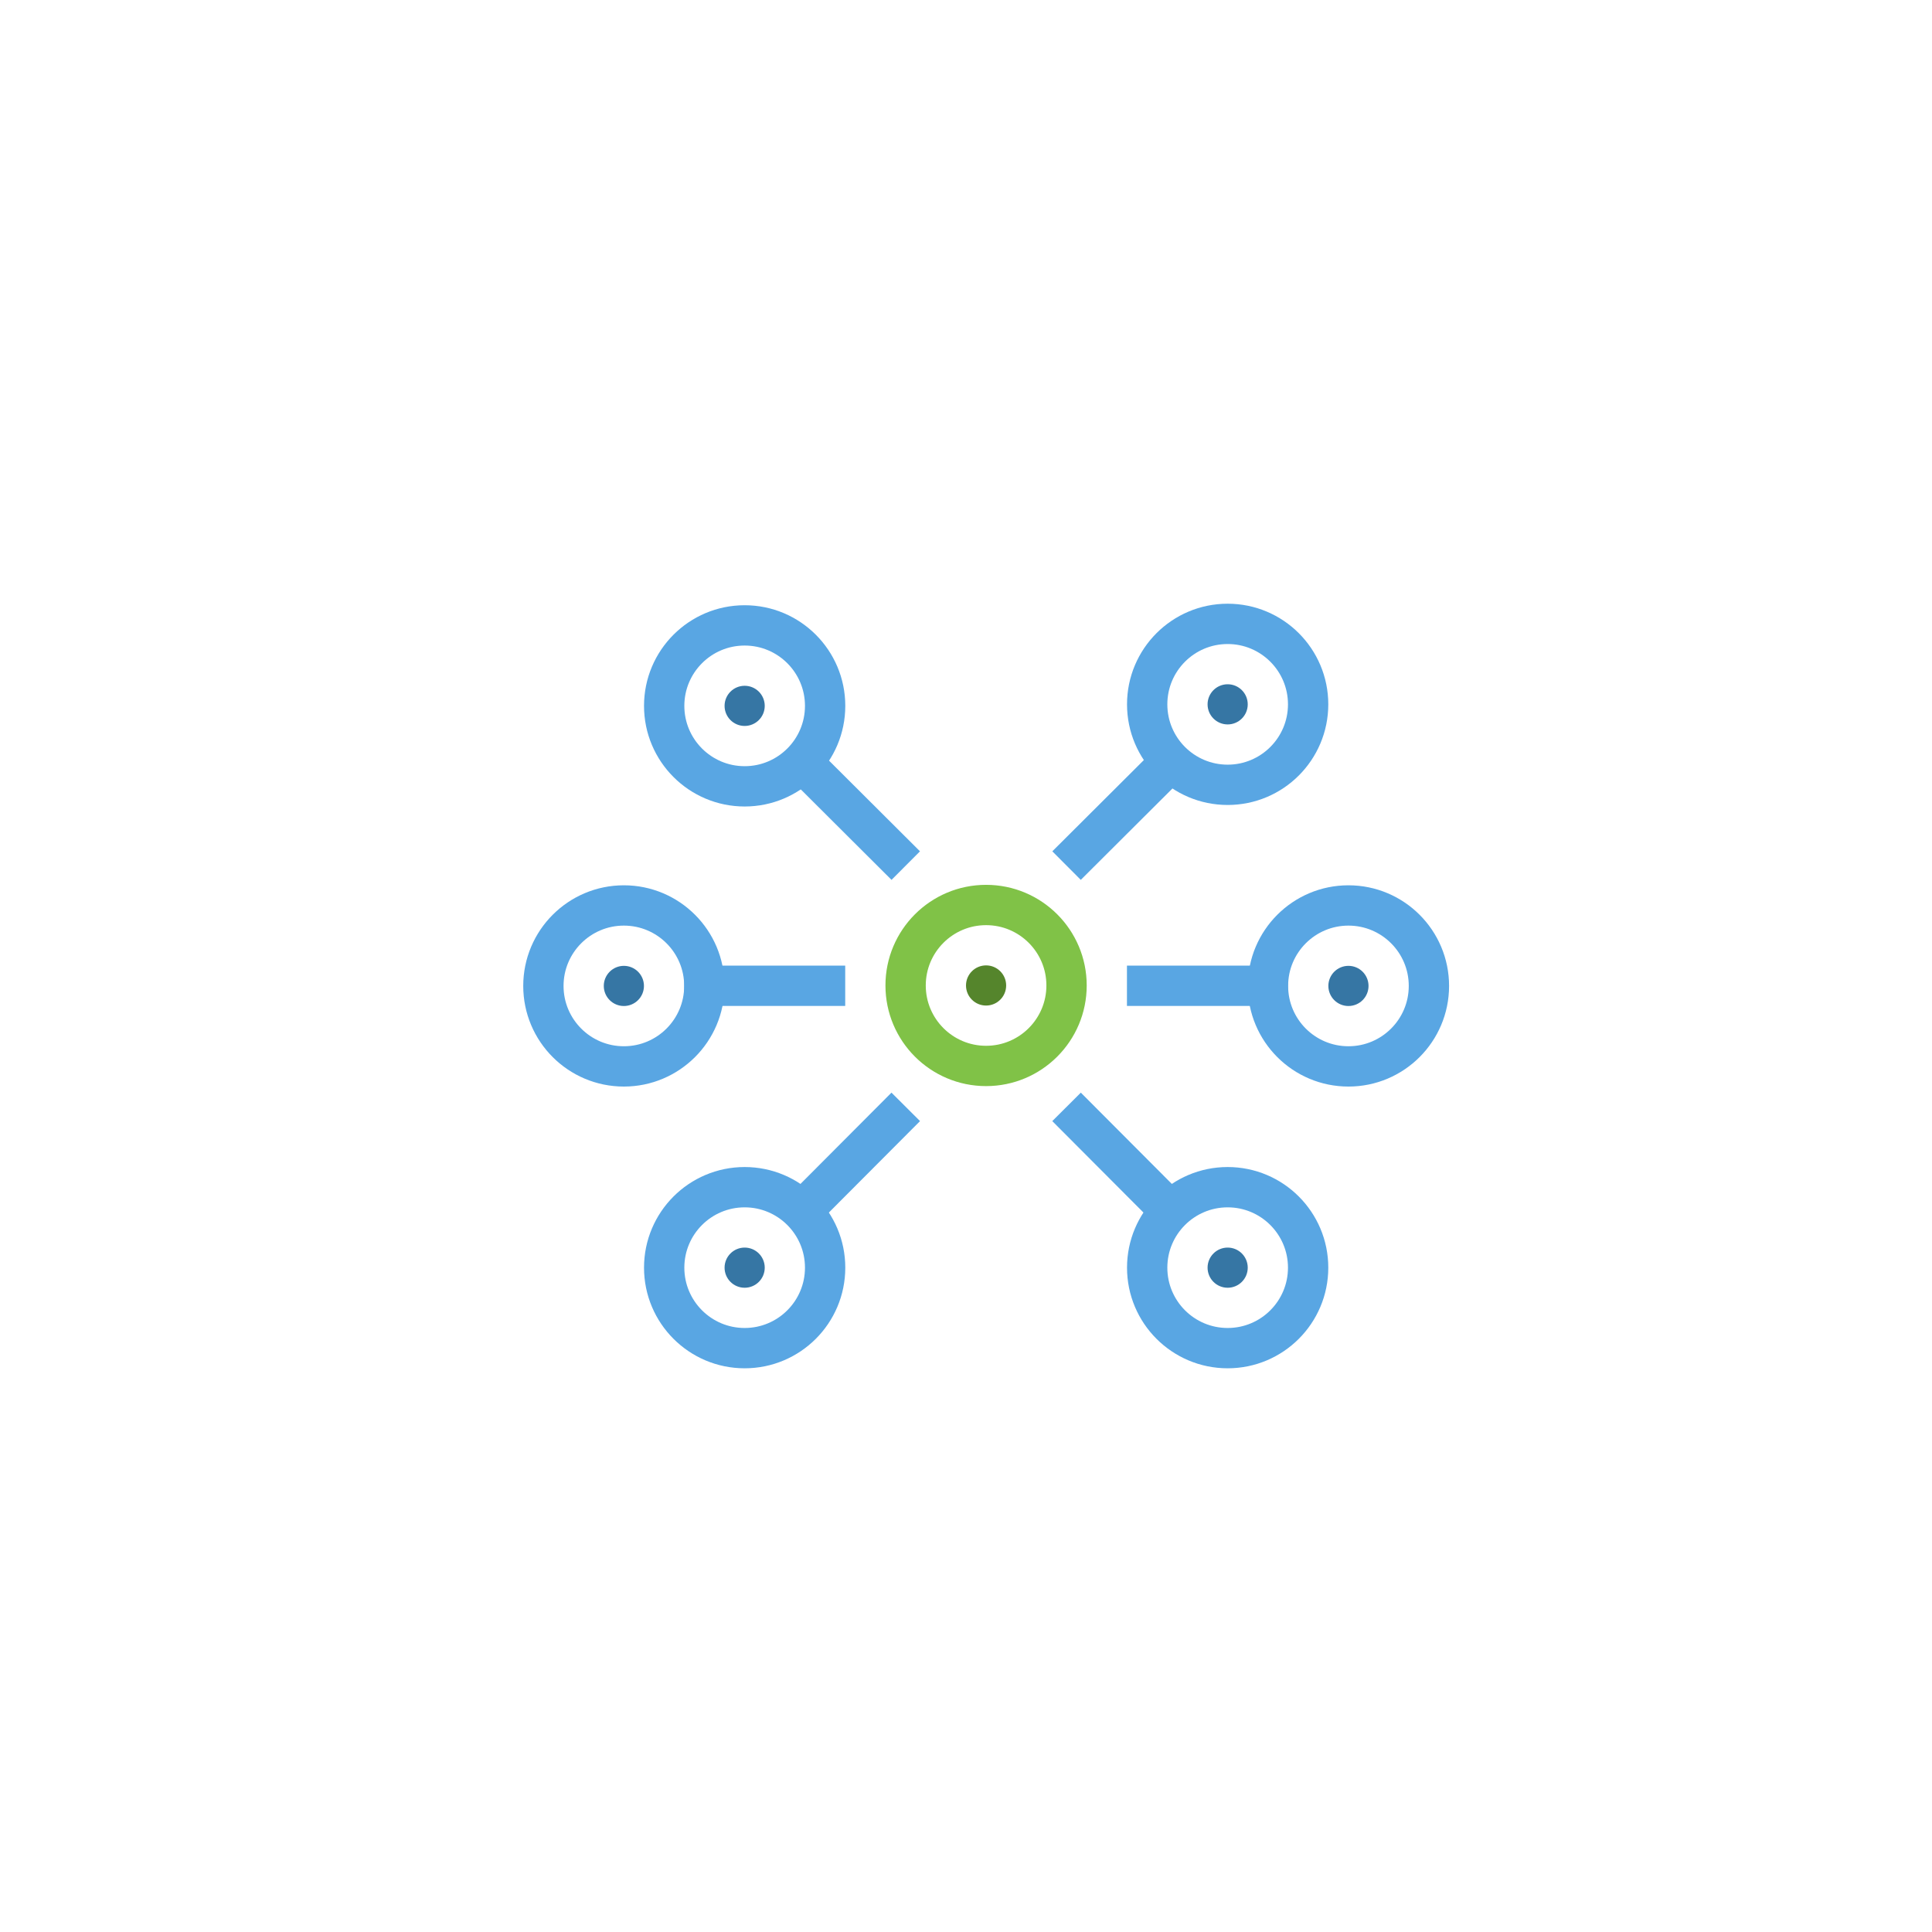
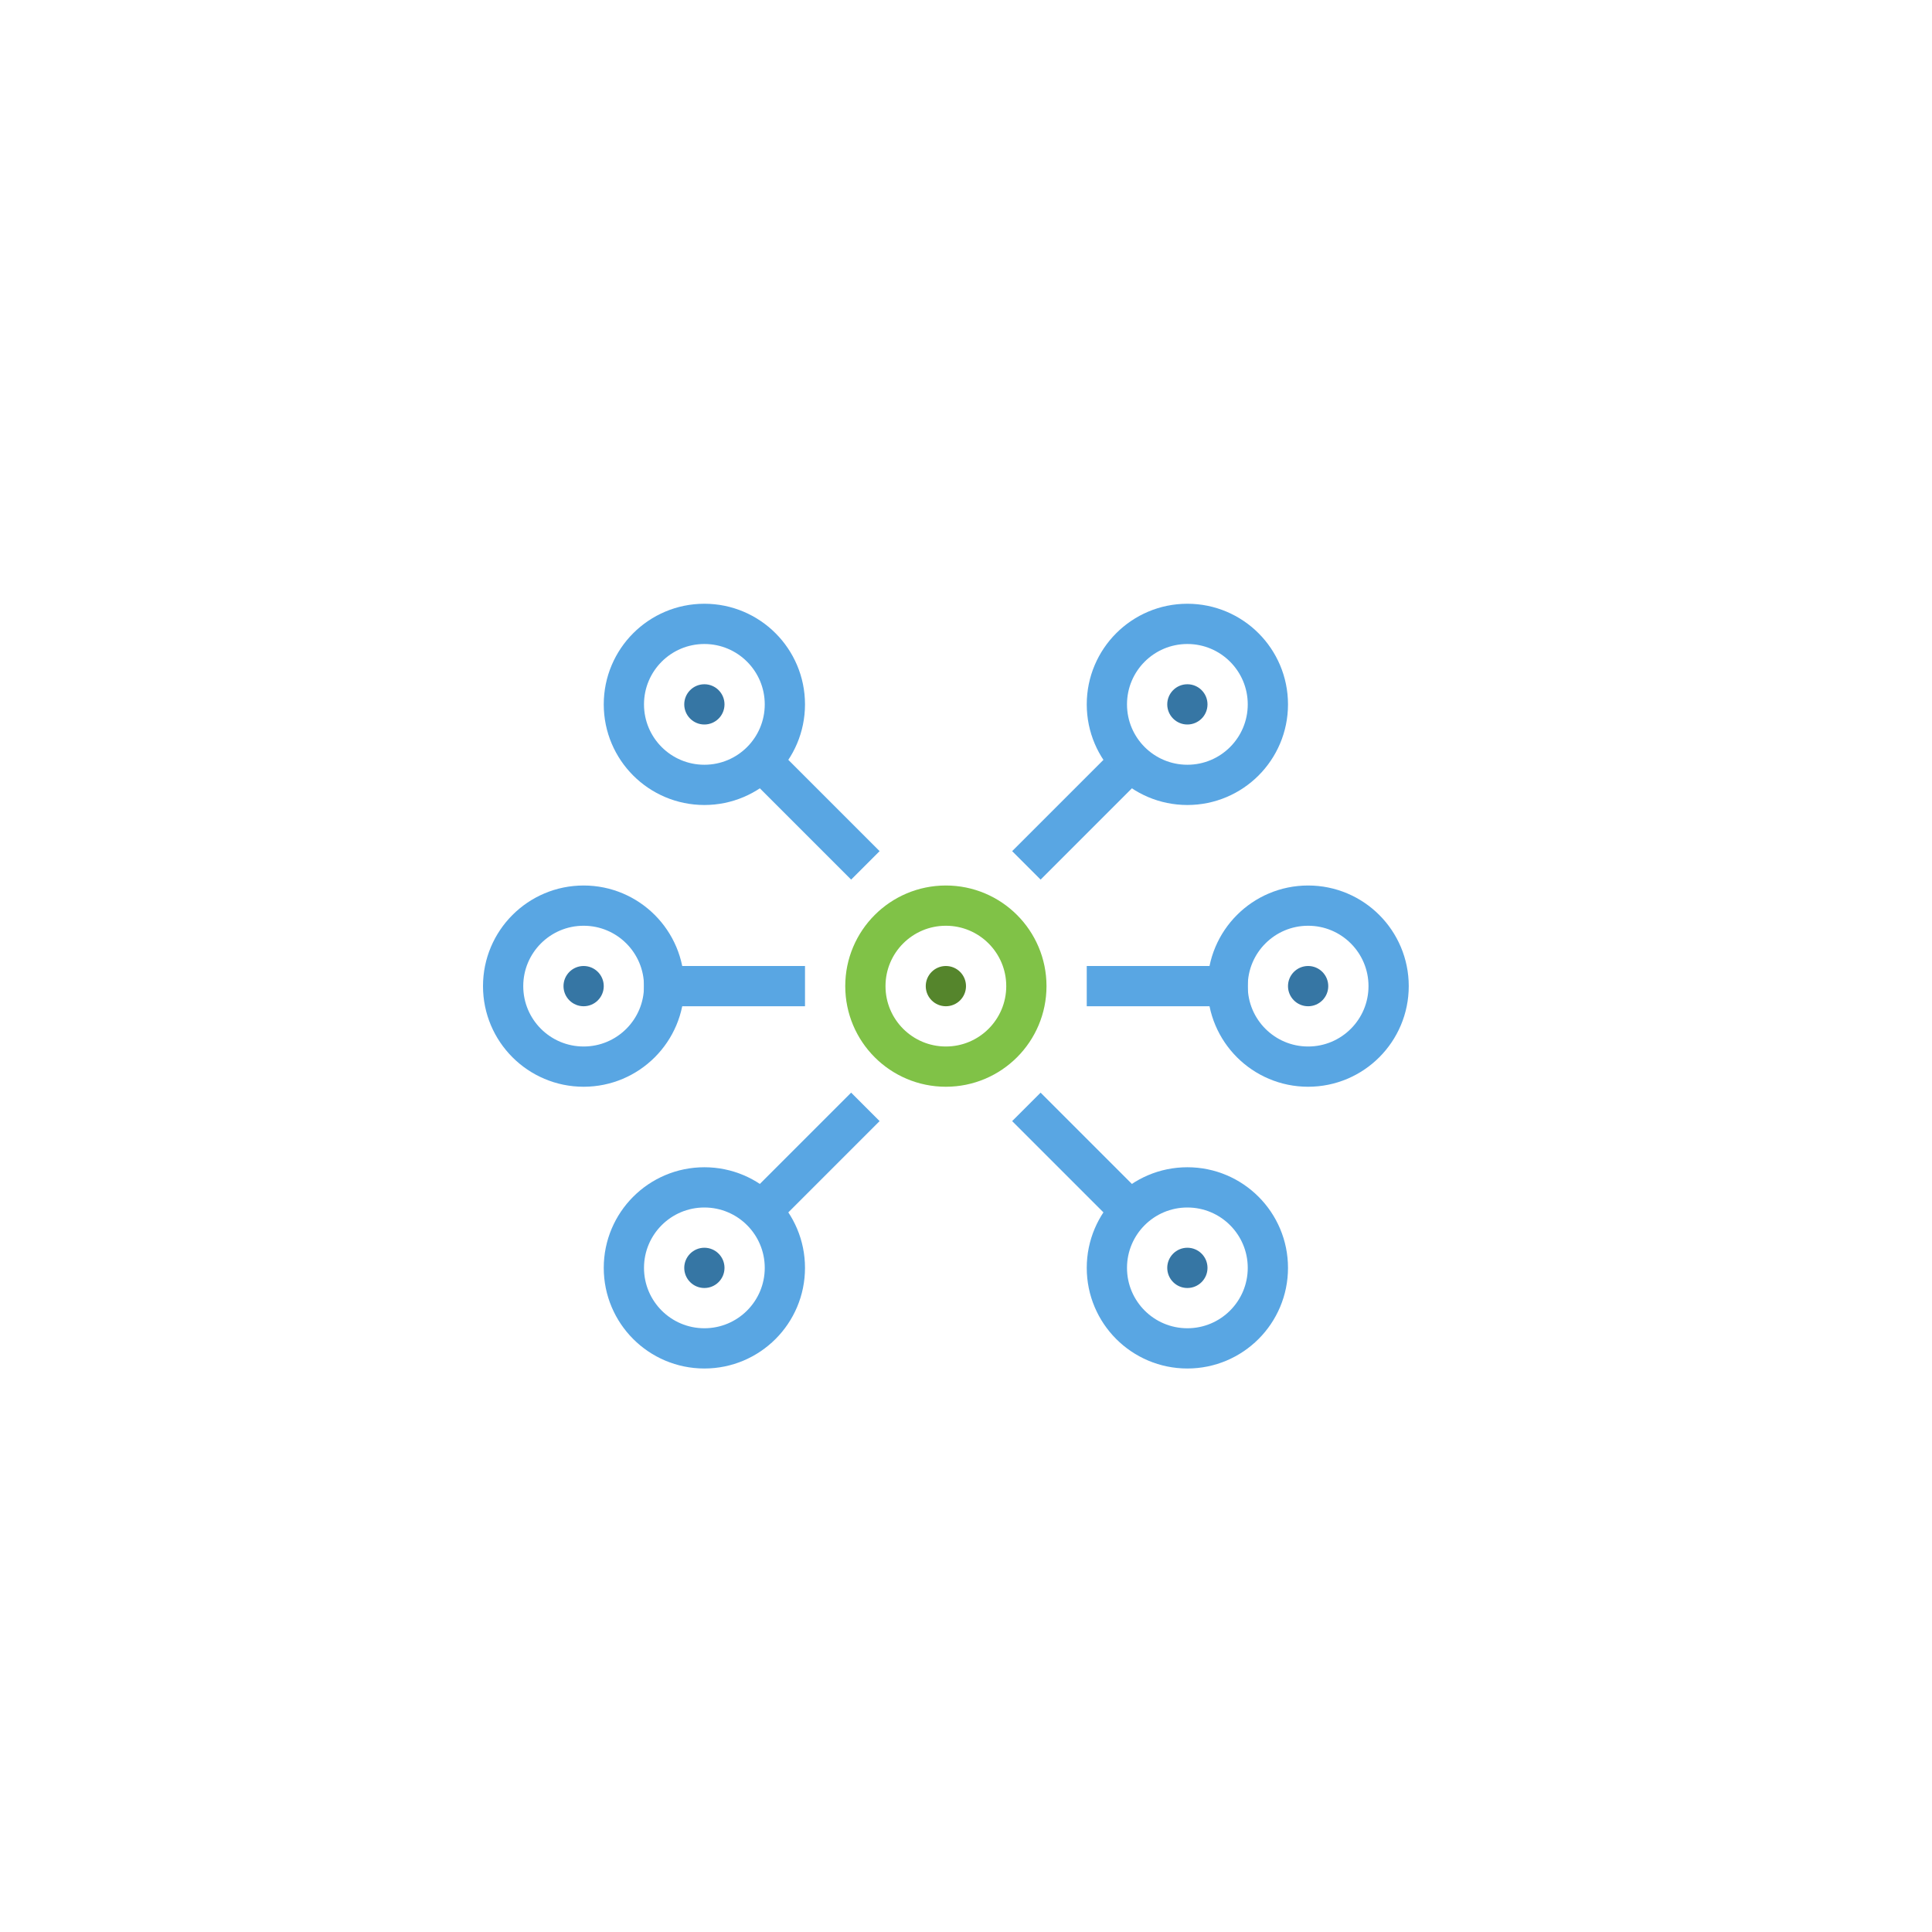
- <svg xmlns="http://www.w3.org/2000/svg" width="48" height="48" version="1.1" viewBox="0 0 12.7 12.7">
-   <ellipse cx="6.482" cy="6.478" rx=".529" ry=".529" style="fill:none;paint-order:normal;stroke-dashoffset:9;stroke-linecap:round;stroke-linejoin:round;stroke-width:.265;stroke:#80c247" />
-   <ellipse cx="6.482" cy="6.478" rx=".132" ry=".132" style="fill:#55852c;paint-order:normal;stroke-width:1" />
-   <circle cx="8.864" cy="6.481" r=".529" style="fill:none;paint-order:normal;stroke-dashoffset:9;stroke-linecap:round;stroke-linejoin:round;stroke-width:.265;stroke:#59a6e3" />
-   <circle cx="8.864" cy="6.481" r=".132" style="fill:#3676a4;paint-order:normal" />
-   <circle cx="4.101" cy="6.481" r=".529" style="fill:none;paint-order:normal;stroke-dashoffset:9;stroke-linecap:round;stroke-linejoin:round;stroke-width:.265;stroke:#59a6e3" />
-   <circle cx="4.101" cy="6.481" r=".132" style="fill:#3676a4;paint-order:normal" />
-   <path d="m4.498 6.48h1.058" style="fill:none;stroke-width:.265px;stroke:#59a6e3" />
-   <path d="m7.408 6.48h1.058" style="fill:none;stroke-width:.265px;stroke:#59a6e3" />
-   <circle transform="scale(1,-1)" cx="8.07" cy="-4.63" r=".529" style="fill:none;paint-order:normal;stroke-dashoffset:9;stroke-linecap:round;stroke-linejoin:round;stroke-width:.265;stroke:#59a6e3" />
-   <circle transform="scale(1,-1)" cx="8.07" cy="-4.63" r=".132" style="fill:#3676a4;paint-order:normal" />
-   <path d="m7.673 5.03-0.662 0.66" style="fill:none;stroke-width:.265px;stroke:#59a6e3" />
-   <circle transform="scale(-1)" cx="-4.895" cy="-4.64" r=".529" style="fill:none;paint-order:normal;stroke-dashoffset:9;stroke-linecap:round;stroke-linejoin:round;stroke-width:.265;stroke:#59a6e3" />
-   <circle transform="scale(-1)" cx="-4.895" cy="-4.64" r=".132" style="fill:#3676a4;paint-order:normal" />
-   <path d="m5.292 5.03 0.662 0.66" style="fill:none;stroke-width:.265px;stroke:#59a6e3" />
-   <circle transform="scale(-1,1)" cx="-4.895" cy="8.333" r=".529" style="fill:none;paint-order:normal;stroke-dashoffset:9;stroke-linecap:round;stroke-linejoin:round;stroke-width:.265;stroke:#59a6e3" />
-   <circle transform="scale(-1,1)" cx="-4.895" cy="8.333" r=".132" style="fill:#3676a4;paint-order:normal" />
-   <path d="m5.292 7.94 0.662-0.664" style="fill:none;stroke-width:.265px;stroke:#59a6e3" />
-   <circle cx="8.07" cy="8.333" r=".529" style="fill:none;paint-order:normal;stroke-dashoffset:9;stroke-linecap:round;stroke-linejoin:round;stroke-width:.265;stroke:#59a6e3" />
-   <circle cx="8.07" cy="8.333" r=".132" style="fill:#3676a4;paint-order:normal" />
-   <path d="m7.673 7.94-0.662-0.664" style="fill:none;stroke-width:.265px;stroke:#59a6e3" />
+ <svg xmlns="http://www.w3.org/2000/svg" width="48" height="48" version="1.1" viewBox="0 0 48 48">
+   <circle cx="23.5" cy="24.5" r="2" style="fill:none;stroke:#80c247" />
+   <circle cx="23.5" cy="24.5" r=".5" style="fill:#55852c" />
+   <path d="m31 24.5h-4" style="fill:none;stroke:#59a6e3" />
+   <circle cx="32.5" cy="24.5" r="2" style="fill:none;stroke:#59a6e3" />
+   <circle cx="32.5" cy="24.5" r=".5" style="fill:#3676a4" />
+   <path d="m16 24.5h4" style="fill:none;stroke:#59a6e3" />
+   <circle cx="14.5" cy="24.5" r="2" style="fill:none;stroke:#59a6e3" />
+   <circle cx="14.5" cy="24.5" r=".5" style="fill:#3676a4" />
+   <path d="m19 19 2.5 2.5" style="fill:none;stroke:#59a6e3" />
+   <circle cx="17.5" cy="17.5" r="2" style="fill:none;stroke:#59a6e3" />
+   <circle cx="17.5" cy="17.5" r=".5" style="fill:#3676a4" />
+   <path d="m28 19-2.5 2.5" style="fill:none;stroke:#59a6e3" />
+   <circle cx="29.5" cy="17.5" r="2" style="fill:none;stroke:#59a6e3" />
+   <circle cx="29.5" cy="17.5" r=".5" style="fill:#3676a4" />
+   <path d="m19 30 2.5-2.5" style="fill:none;stroke:#59a6e3" />
+   <circle cx="17.5" cy="31.5" r="2" style="fill:none;stroke:#59a6e3" />
+   <circle cx="17.5" cy="31.5" r=".5" style="fill:#3676a4" />
+   <path d="m28 30-2.5-2.5" style="fill:none;stroke:#59a6e3" />
+   <circle cx="29.5" cy="31.5" r="2" style="fill:none;stroke:#59a6e3" />
+   <circle cx="29.5" cy="31.5" r=".5" style="fill:#3676a4" />
</svg>
